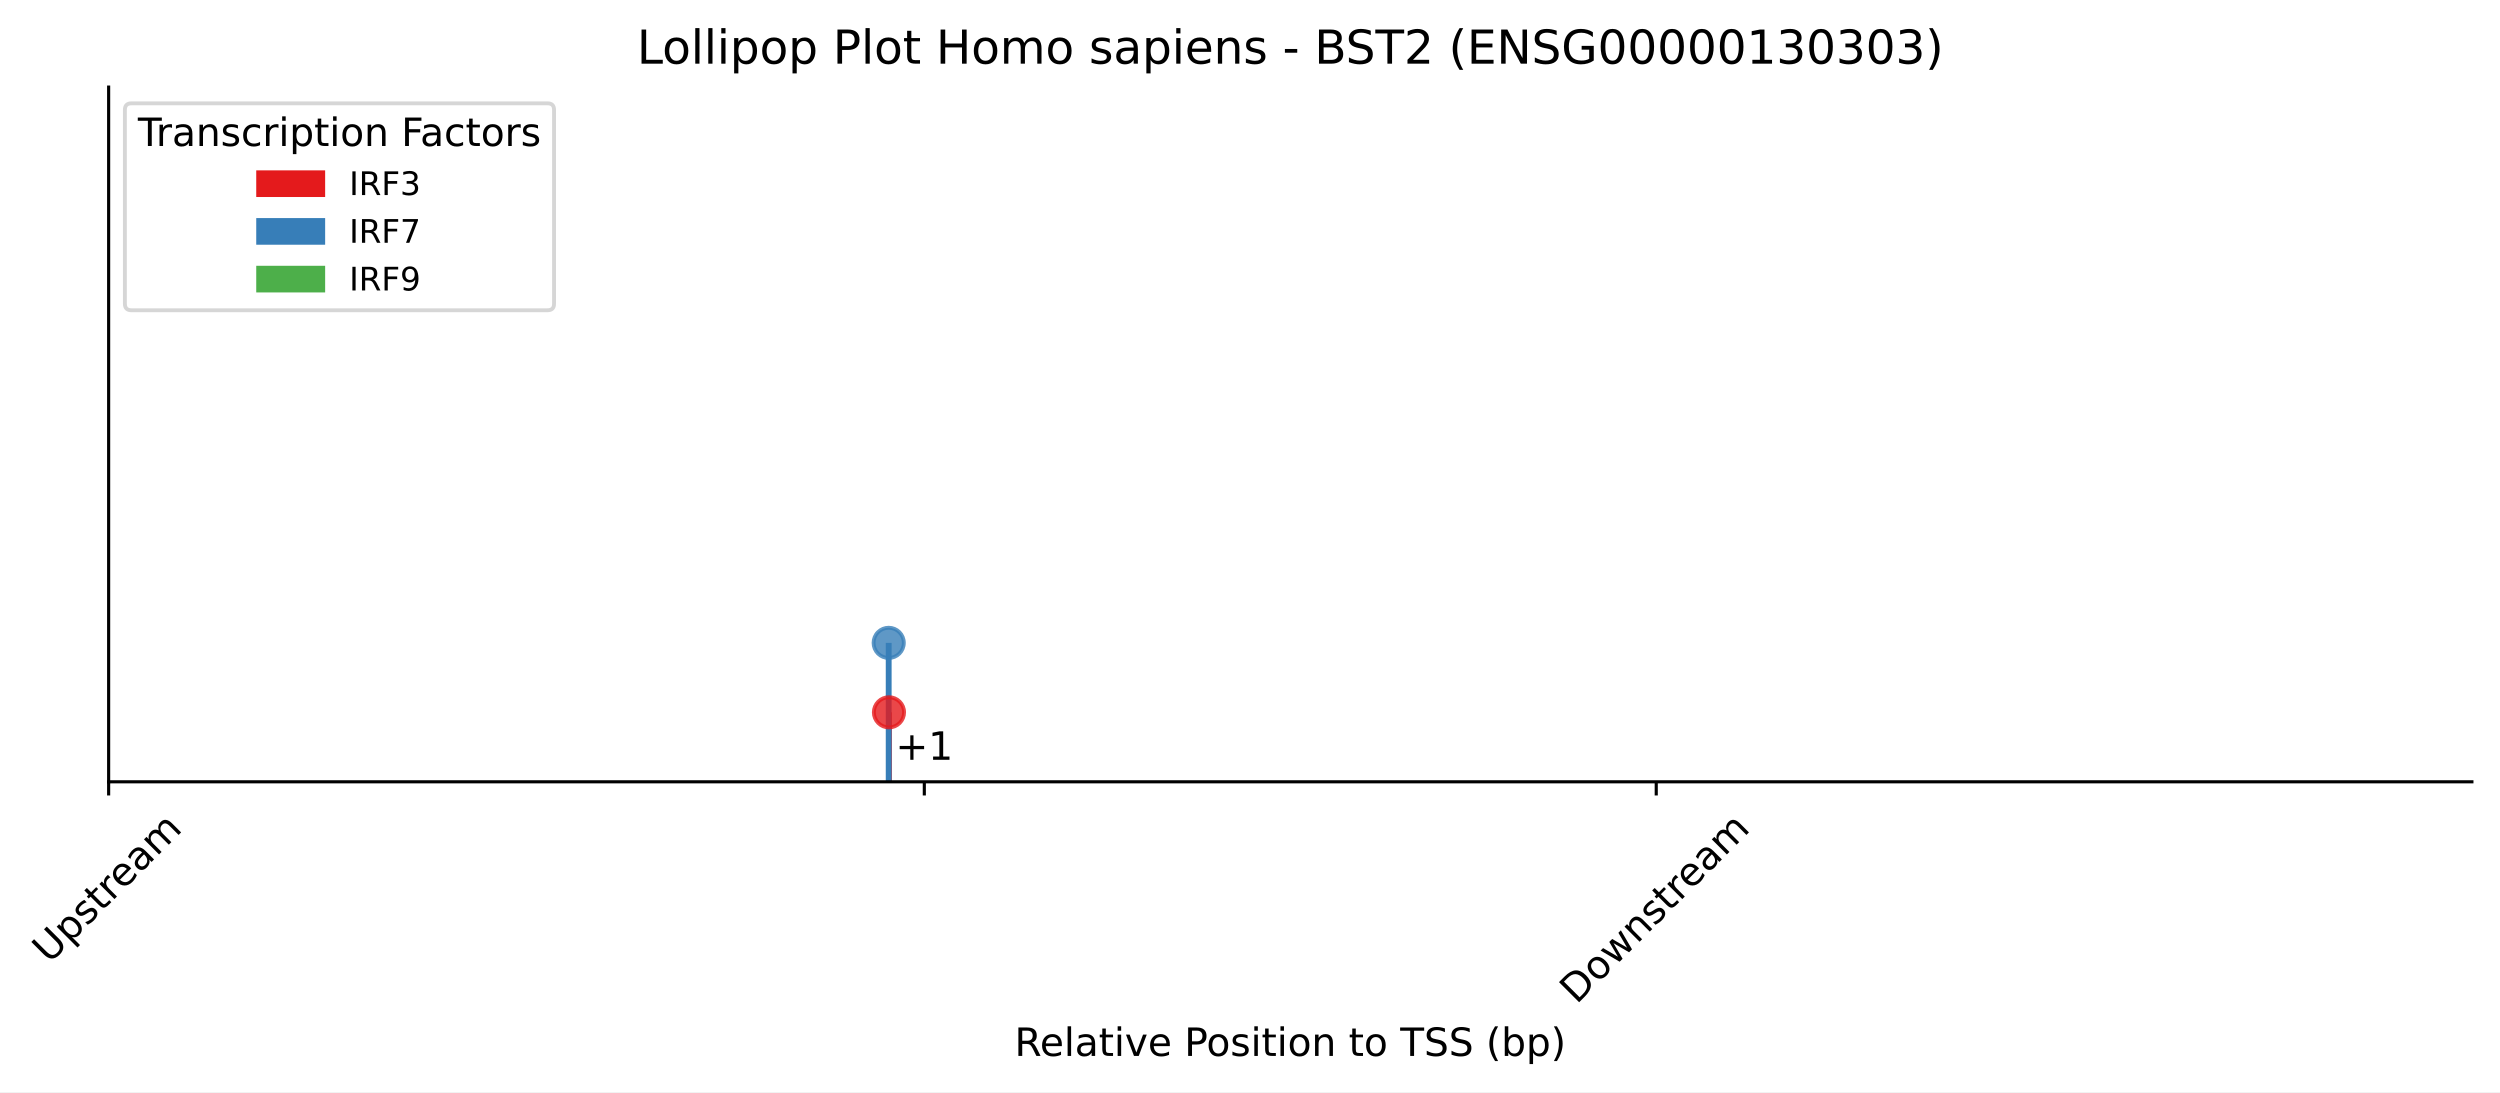
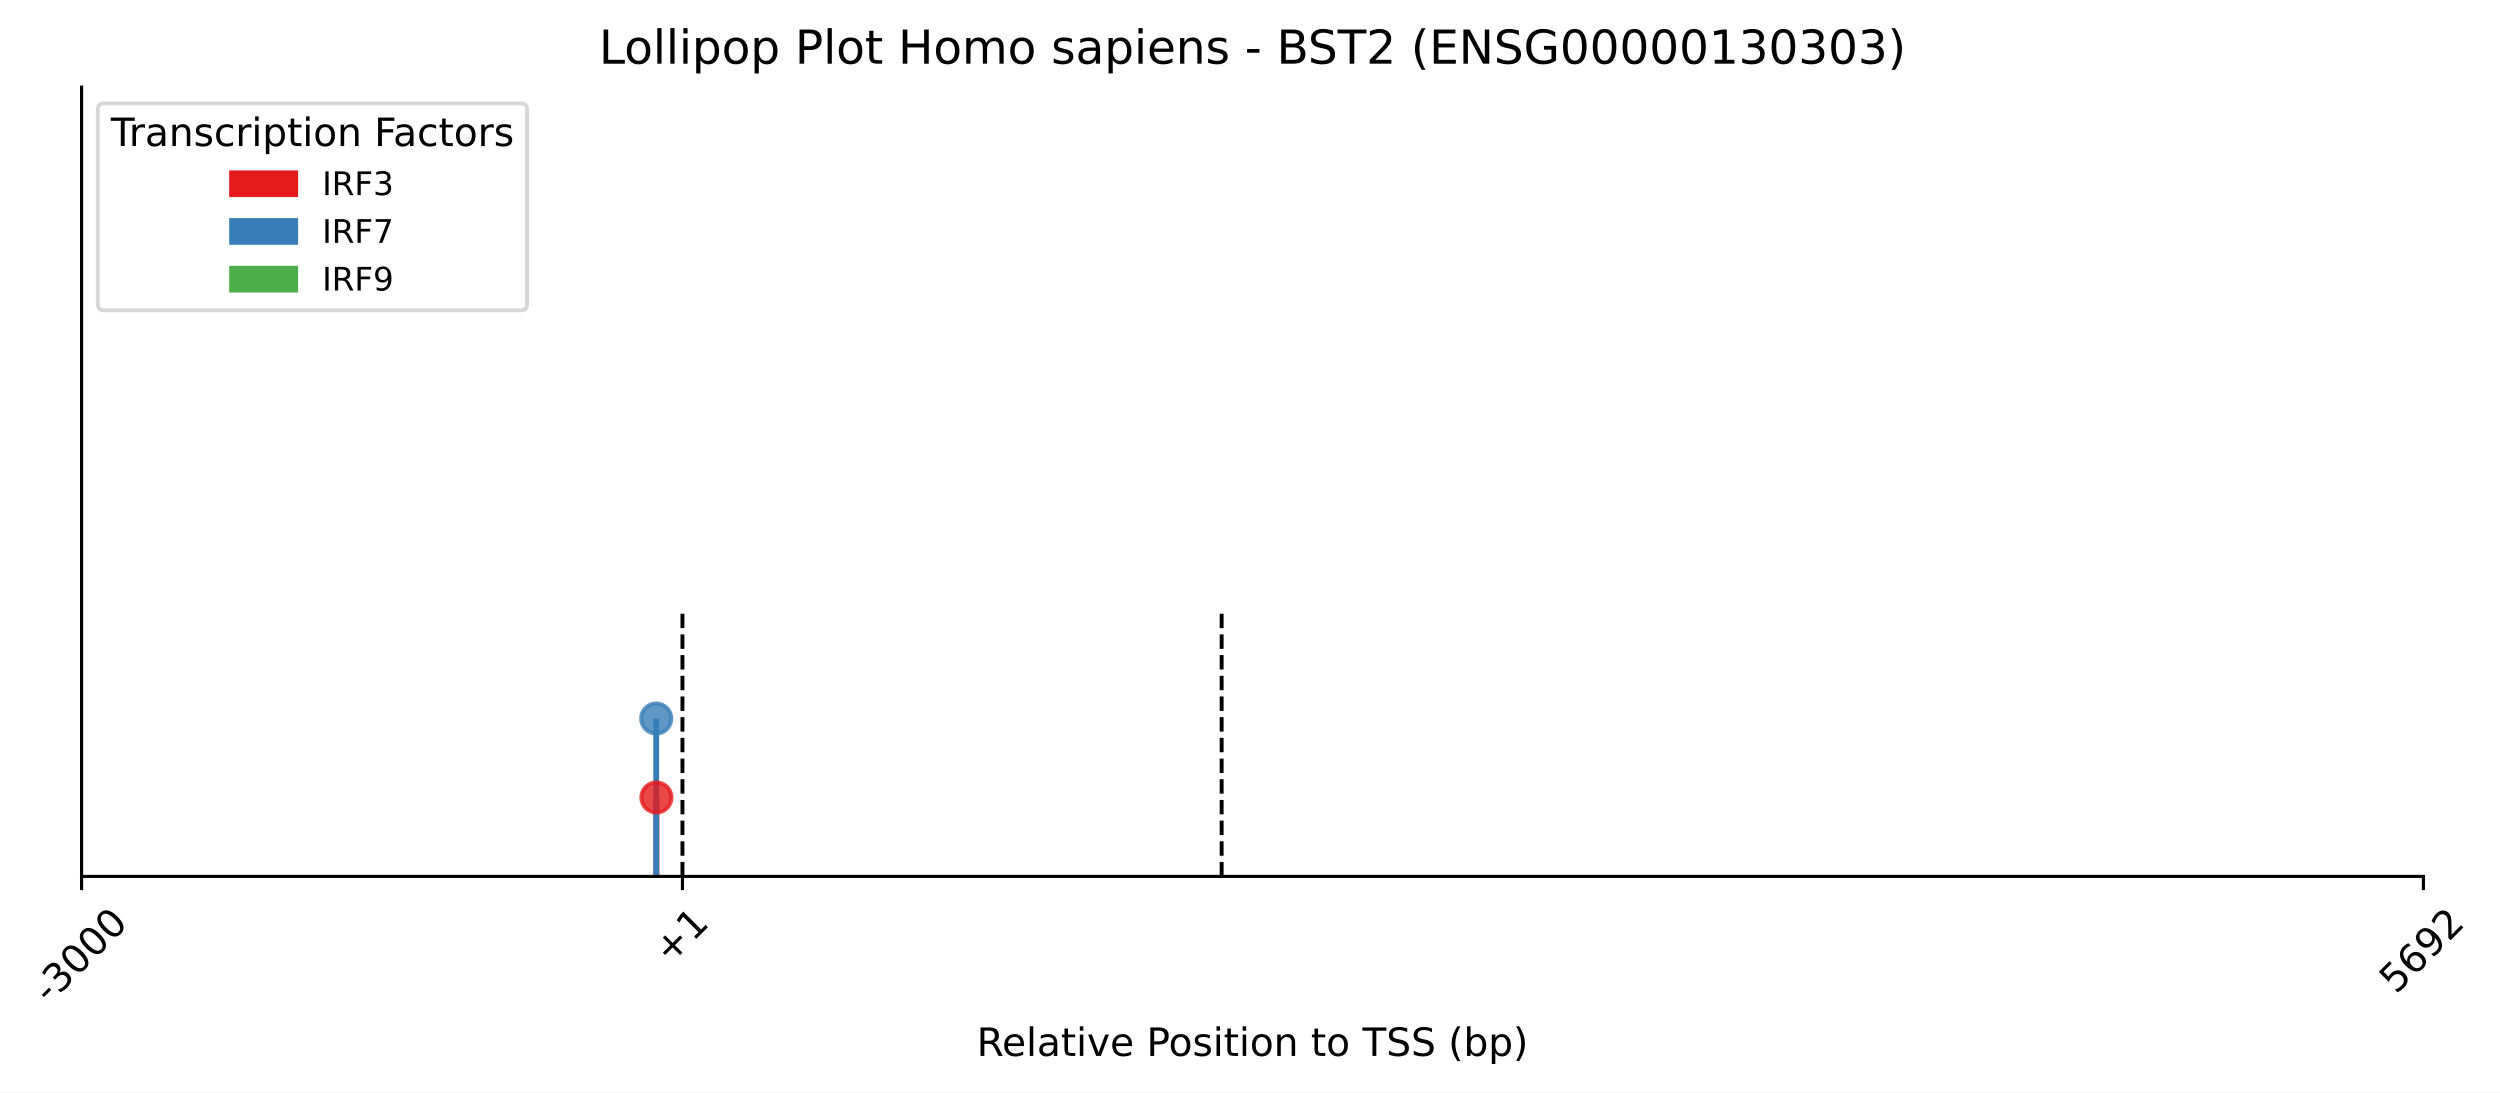
- <svg xmlns="http://www.w3.org/2000/svg" xmlns:xlink="http://www.w3.org/1999/xlink" width="640.663pt" height="279.88pt" viewBox="0 0 640.663 279.88" version="1.1">
+ <svg xmlns="http://www.w3.org/2000/svg" xmlns:xlink="http://www.w3.org/1999/xlink" width="640.489pt" height="279.8pt" viewBox="0 0 640.489 279.8" version="1.1">
  <defs>
    <style type="text/css">*{stroke-linejoin: round; stroke-linecap: butt}</style>
  </defs>
  <g id="figure_1">
    <g id="patch_1">
-       <path d="M 0 279.88  L 640.663 279.88  L 640.663 0  L 0 0  z " style="fill: #ffffff" />
+       <path d="M -0 279.8  L 640.489 279.8  L 640.489 0  L -0 0  z " style="fill: #ffffff" />
    </g>
    <g id="axes_1">
      <g id="patch_2">
-         <path d="M 27.841 200.348  L 633.463 200.348  L 633.463 22.318  L 27.841 22.318  z " style="fill: #ffffff" />
+         <path d="M 20.895 224.531  L 620.869 224.531  L 620.869 22.318  L 20.895 22.318  z " style="fill: #ffffff" />
      </g>
      <g id="matplotlib.axis_1">
        <g id="xtick_1">
          <g id="line2d_1">
            <defs>
-               <path id="m33c5bede7d" d="M 0 0  L 0 3.5  " style="stroke: #000000; stroke-width: 0.8" />
+               <path id="mab6e60cdaa" d="M 0 0  L 0 3.5  " style="stroke: #000000; stroke-width: 0.8" />
            </defs>
            <g>
-               <use xlink:href="#m33c5bede7d" x="27.841" y="200.348" style="stroke: #000000; stroke-width: 0.8" />
+               <use xlink:href="#mab6e60cdaa" x="20.895" y="224.531" style="stroke: #000000; stroke-width: 0.8" />
            </g>
          </g>
          <g id="text_1">
-             <g transform="translate(12.57291 247.1605) rotate(-45) scale(0.1 -0.1)">
+             <g transform="translate(12.57291 257.4511) rotate(-45) scale(0.1 -0.1)">
              <defs>
-                 <path id="DejaVuSans-55" d="M 556 4666  L 1191 4666  L 1191 1831  Q 1191 1081 1462 751  Q 1734 422 2344 422  Q 2950 422 3222 751  Q 3494 1081 3494 1831  L 3494 4666  L 4128 4666  L 4128 1753  Q 4128 841 3676 375  Q 3225 -91 2344 -91  Q 1459 -91 1007 375  Q 556 841 556 1753  L 556 4666  z " transform="scale(0.015625)" />
-                 <path id="DejaVuSans-70" d="M 1159 525  L 1159 -1331  L 581 -1331  L 581 3500  L 1159 3500  L 1159 2969  Q 1341 3281 1617 3432  Q 1894 3584 2278 3584  Q 2916 3584 3314 3078  Q 3713 2572 3713 1747  Q 3713 922 3314 415  Q 2916 -91 2278 -91  Q 1894 -91 1617 61  Q 1341 213 1159 525  z M 3116 1747  Q 3116 2381 2855 2742  Q 2594 3103 2138 3103  Q 1681 3103 1420 2742  Q 1159 2381 1159 1747  Q 1159 1113 1420 752  Q 1681 391 2138 391  Q 2594 391 2855 752  Q 3116 1113 3116 1747  z " transform="scale(0.015625)" />
-                 <path id="DejaVuSans-73" d="M 2834 3397  L 2834 2853  Q 2591 2978 2328 3040  Q 2066 3103 1784 3103  Q 1356 3103 1142 2972  Q 928 2841 928 2578  Q 928 2378 1081 2264  Q 1234 2150 1697 2047  L 1894 2003  Q 2506 1872 2764 1633  Q 3022 1394 3022 966  Q 3022 478 2636 193  Q 2250 -91 1575 -91  Q 1294 -91 989 -36  Q 684 19 347 128  L 347 722  Q 666 556 975 473  Q 1284 391 1588 391  Q 1994 391 2212 530  Q 2431 669 2431 922  Q 2431 1156 2273 1281  Q 2116 1406 1581 1522  L 1381 1569  Q 847 1681 609 1914  Q 372 2147 372 2553  Q 372 3047 722 3315  Q 1072 3584 1716 3584  Q 2034 3584 2315 3537  Q 2597 3491 2834 3397  z " transform="scale(0.015625)" />
-                 <path id="DejaVuSans-74" d="M 1172 4494  L 1172 3500  L 2356 3500  L 2356 3053  L 1172 3053  L 1172 1153  Q 1172 725 1289 603  Q 1406 481 1766 481  L 2356 481  L 2356 0  L 1766 0  Q 1100 0 847 248  Q 594 497 594 1153  L 594 3053  L 172 3053  L 172 3500  L 594 3500  L 594 4494  L 1172 4494  z " transform="scale(0.015625)" />
-                 <path id="DejaVuSans-72" d="M 2631 2963  Q 2534 3019 2420 3045  Q 2306 3072 2169 3072  Q 1681 3072 1420 2755  Q 1159 2438 1159 1844  L 1159 0  L 581 0  L 581 3500  L 1159 3500  L 1159 2956  Q 1341 3275 1631 3429  Q 1922 3584 2338 3584  Q 2397 3584 2469 3576  Q 2541 3569 2628 3553  L 2631 2963  z " transform="scale(0.015625)" />
-                 <path id="DejaVuSans-65" d="M 3597 1894  L 3597 1613  L 953 1613  Q 991 1019 1311 708  Q 1631 397 2203 397  Q 2534 397 2845 478  Q 3156 559 3463 722  L 3463 178  Q 3153 47 2828 -22  Q 2503 -91 2169 -91  Q 1331 -91 842 396  Q 353 884 353 1716  Q 353 2575 817 3079  Q 1281 3584 2069 3584  Q 2775 3584 3186 3129  Q 3597 2675 3597 1894  z M 3022 2063  Q 3016 2534 2758 2815  Q 2500 3097 2075 3097  Q 1594 3097 1305 2825  Q 1016 2553 972 2059  L 3022 2063  z " transform="scale(0.015625)" />
-                 <path id="DejaVuSans-61" d="M 2194 1759  Q 1497 1759 1228 1600  Q 959 1441 959 1056  Q 959 750 1161 570  Q 1363 391 1709 391  Q 2188 391 2477 730  Q 2766 1069 2766 1631  L 2766 1759  L 2194 1759  z M 3341 1997  L 3341 0  L 2766 0  L 2766 531  Q 2569 213 2275 61  Q 1981 -91 1556 -91  Q 1019 -91 701 211  Q 384 513 384 1019  Q 384 1609 779 1909  Q 1175 2209 1959 2209  L 2766 2209  L 2766 2266  Q 2766 2663 2505 2880  Q 2244 3097 1772 3097  Q 1472 3097 1187 3025  Q 903 2953 641 2809  L 641 3341  Q 956 3463 1253 3523  Q 1550 3584 1831 3584  Q 2591 3584 2966 3190  Q 3341 2797 3341 1997  z " transform="scale(0.015625)" />
-                 <path id="DejaVuSans-6d" d="M 3328 2828  Q 3544 3216 3844 3400  Q 4144 3584 4550 3584  Q 5097 3584 5394 3201  Q 5691 2819 5691 2113  L 5691 0  L 5113 0  L 5113 2094  Q 5113 2597 4934 2840  Q 4756 3084 4391 3084  Q 3944 3084 3684 2787  Q 3425 2491 3425 1978  L 3425 0  L 2847 0  L 2847 2094  Q 2847 2600 2669 2842  Q 2491 3084 2119 3084  Q 1678 3084 1418 2786  Q 1159 2488 1159 1978  L 1159 0  L 581 0  L 581 3500  L 1159 3500  L 1159 2956  Q 1356 3278 1631 3431  Q 1906 3584 2284 3584  Q 2666 3584 2933 3390  Q 3200 3197 3328 2828  z " transform="scale(0.015625)" />
+                 <path id="DejaVuSans-2d" d="M 313 2009  L 1997 2009  L 1997 1497  L 313 1497  L 313 2009  z " transform="scale(0.015625)" />
+                 <path id="DejaVuSans-33" d="M 2597 2516  Q 3050 2419 3304 2112  Q 3559 1806 3559 1356  Q 3559 666 3084 287  Q 2609 -91 1734 -91  Q 1441 -91 1130 -33  Q 819 25 488 141  L 488 750  Q 750 597 1062 519  Q 1375 441 1716 441  Q 2309 441 2620 675  Q 2931 909 2931 1356  Q 2931 1769 2642 2001  Q 2353 2234 1838 2234  L 1294 2234  L 1294 2753  L 1863 2753  Q 2328 2753 2575 2939  Q 2822 3125 2822 3475  Q 2822 3834 2567 4026  Q 2313 4219 1838 4219  Q 1578 4219 1281 4162  Q 984 4106 628 3988  L 628 4550  Q 988 4650 1302 4700  Q 1616 4750 1894 4750  Q 2613 4750 3031 4423  Q 3450 4097 3450 3541  Q 3450 3153 3228 2886  Q 3006 2619 2597 2516  z " transform="scale(0.015625)" />
+                 <path id="DejaVuSans-30" d="M 2034 4250  Q 1547 4250 1301 3770  Q 1056 3291 1056 2328  Q 1056 1369 1301 889  Q 1547 409 2034 409  Q 2525 409 2770 889  Q 3016 1369 3016 2328  Q 3016 3291 2770 3770  Q 2525 4250 2034 4250  z M 2034 4750  Q 2819 4750 3233 4129  Q 3647 3509 3647 2328  Q 3647 1150 3233 529  Q 2819 -91 2034 -91  Q 1250 -91 836 529  Q 422 1150 422 2328  Q 422 3509 836 4129  Q 1250 4750 2034 4750  z " transform="scale(0.015625)" />
              </defs>
-               <use xlink:href="#DejaVuSans-55" />
-               <use xlink:href="#DejaVuSans-70" x="73.193" />
-               <use xlink:href="#DejaVuSans-73" x="136.67" />
-               <use xlink:href="#DejaVuSans-74" x="188.77" />
-               <use xlink:href="#DejaVuSans-72" x="227.979" />
-               <use xlink:href="#DejaVuSans-65" x="266.842" />
-               <use xlink:href="#DejaVuSans-61" x="328.365" />
-               <use xlink:href="#DejaVuSans-6d" x="389.645" />
+               <use xlink:href="#DejaVuSans-2d" />
+               <use xlink:href="#DejaVuSans-33" x="36.084" />
+               <use xlink:href="#DejaVuSans-30" x="99.707" />
+               <use xlink:href="#DejaVuSans-30" x="163.33" />
+               <use xlink:href="#DejaVuSans-30" x="226.953" />
            </g>
          </g>
        </g>
        <g id="xtick_2">
          <g id="line2d_2">
            <g>
-               <use xlink:href="#m33c5bede7d" x="236.869" y="200.348" style="stroke: #000000; stroke-width: 0.8" />
+               <use xlink:href="#mab6e60cdaa" x="174.84" y="224.531" style="stroke: #000000; stroke-width: 0.8" />
+             </g>
+           </g>
+           <g id="text_2">
+             <g transform="translate(171.5789 247.3285) rotate(-45) scale(0.1 -0.1)">
+               <defs>
+                 <path id="DejaVuSans-2b" d="M 2944 4013  L 2944 2272  L 4684 2272  L 4684 1741  L 2944 1741  L 2944 0  L 2419 0  L 2419 1741  L 678 1741  L 678 2272  L 2419 2272  L 2419 4013  L 2944 4013  z " transform="scale(0.015625)" />
+                 <path id="DejaVuSans-31" d="M 794 531  L 1825 531  L 1825 4091  L 703 3866  L 703 4441  L 1819 4666  L 2450 4666  L 2450 531  L 3481 531  L 3481 0  L 794 0  L 794 531  z " transform="scale(0.015625)" />
+               </defs>
+               <use xlink:href="#DejaVuSans-2b" />
+               <use xlink:href="#DejaVuSans-31" x="83.789" />
            </g>
          </g>
        </g>
        <g id="xtick_3">
          <g id="line2d_3">
            <g>
-               <use xlink:href="#m33c5bede7d" x="424.436" y="200.348" style="stroke: #000000; stroke-width: 0.8" />
-             </g>
-           </g>
-           <g id="text_2">
-             <g transform="translate(403.9817 257.5318) rotate(-45) scale(0.1 -0.1)">
+               <use xlink:href="#mab6e60cdaa" x="620.869" y="224.531" style="stroke: #000000; stroke-width: 0.8" />
+             </g>
+           </g>
+           <g id="text_3">
+             <g transform="translate(613.8221 254.9) rotate(-45) scale(0.1 -0.1)">
              <defs>
-                 <path id="DejaVuSans-44" d="M 1259 4147  L 1259 519  L 2022 519  Q 2988 519 3436 956  Q 3884 1394 3884 2338  Q 3884 3275 3436 3711  Q 2988 4147 2022 4147  L 1259 4147  z M 628 4666  L 1925 4666  Q 3281 4666 3915 4102  Q 4550 3538 4550 2338  Q 4550 1131 3912 565  Q 3275 0 1925 0  L 628 0  L 628 4666  z " transform="scale(0.015625)" />
-                 <path id="DejaVuSans-6f" d="M 1959 3097  Q 1497 3097 1228 2736  Q 959 2375 959 1747  Q 959 1119 1226 758  Q 1494 397 1959 397  Q 2419 397 2687 759  Q 2956 1122 2956 1747  Q 2956 2369 2687 2733  Q 2419 3097 1959 3097  z M 1959 3584  Q 2709 3584 3137 3096  Q 3566 2609 3566 1747  Q 3566 888 3137 398  Q 2709 -91 1959 -91  Q 1206 -91 779 398  Q 353 888 353 1747  Q 353 2609 779 3096  Q 1206 3584 1959 3584  z " transform="scale(0.015625)" />
-                 <path id="DejaVuSans-77" d="M 269 3500  L 844 3500  L 1563 769  L 2278 3500  L 2956 3500  L 3675 769  L 4391 3500  L 4966 3500  L 4050 0  L 3372 0  L 2619 2869  L 1863 0  L 1184 0  L 269 3500  z " transform="scale(0.015625)" />
-                 <path id="DejaVuSans-6e" d="M 3513 2113  L 3513 0  L 2938 0  L 2938 2094  Q 2938 2591 2744 2837  Q 2550 3084 2163 3084  Q 1697 3084 1428 2787  Q 1159 2491 1159 1978  L 1159 0  L 581 0  L 581 3500  L 1159 3500  L 1159 2956  Q 1366 3272 1645 3428  Q 1925 3584 2291 3584  Q 2894 3584 3203 3211  Q 3513 2838 3513 2113  z " transform="scale(0.015625)" />
+                 <path id="DejaVuSans-35" d="M 691 4666  L 3169 4666  L 3169 4134  L 1269 4134  L 1269 2991  Q 1406 3038 1543 3061  Q 1681 3084 1819 3084  Q 2600 3084 3056 2656  Q 3513 2228 3513 1497  Q 3513 744 3044 326  Q 2575 -91 1722 -91  Q 1428 -91 1123 -41  Q 819 9 494 109  L 494 744  Q 775 591 1075 516  Q 1375 441 1709 441  Q 2250 441 2565 725  Q 2881 1009 2881 1497  Q 2881 1984 2565 2268  Q 2250 2553 1709 2553  Q 1456 2553 1204 2497  Q 953 2441 691 2322  L 691 4666  z " transform="scale(0.015625)" />
+                 <path id="DejaVuSans-36" d="M 2113 2584  Q 1688 2584 1439 2293  Q 1191 2003 1191 1497  Q 1191 994 1439 701  Q 1688 409 2113 409  Q 2538 409 2786 701  Q 3034 994 3034 1497  Q 3034 2003 2786 2293  Q 2538 2584 2113 2584  z M 3366 4563  L 3366 3988  Q 3128 4100 2886 4159  Q 2644 4219 2406 4219  Q 1781 4219 1451 3797  Q 1122 3375 1075 2522  Q 1259 2794 1537 2939  Q 1816 3084 2150 3084  Q 2853 3084 3261 2657  Q 3669 2231 3669 1497  Q 3669 778 3244 343  Q 2819 -91 2113 -91  Q 1303 -91 875 529  Q 447 1150 447 2328  Q 447 3434 972 4092  Q 1497 4750 2381 4750  Q 2619 4750 2861 4703  Q 3103 4656 3366 4563  z " transform="scale(0.015625)" />
+                 <path id="DejaVuSans-39" d="M 703 97  L 703 672  Q 941 559 1184 500  Q 1428 441 1663 441  Q 2288 441 2617 861  Q 2947 1281 2994 2138  Q 2813 1869 2534 1725  Q 2256 1581 1919 1581  Q 1219 1581 811 2004  Q 403 2428 403 3163  Q 403 3881 828 4315  Q 1253 4750 1959 4750  Q 2769 4750 3195 4129  Q 3622 3509 3622 2328  Q 3622 1225 3098 567  Q 2575 -91 1691 -91  Q 1453 -91 1209 -44  Q 966 3 703 97  z M 1959 2075  Q 2384 2075 2632 2365  Q 2881 2656 2881 3163  Q 2881 3666 2632 3958  Q 2384 4250 1959 4250  Q 1534 4250 1286 3958  Q 1038 3666 1038 3163  Q 1038 2656 1286 2365  Q 1534 2075 1959 2075  z " transform="scale(0.015625)" />
+                 <path id="DejaVuSans-32" d="M 1228 531  L 3431 531  L 3431 0  L 469 0  L 469 531  Q 828 903 1448 1529  Q 2069 2156 2228 2338  Q 2531 2678 2651 2914  Q 2772 3150 2772 3378  Q 2772 3750 2511 3984  Q 2250 4219 1831 4219  Q 1534 4219 1204 4116  Q 875 4013 500 3803  L 500 4441  Q 881 4594 1212 4672  Q 1544 4750 1819 4750  Q 2544 4750 2975 4387  Q 3406 4025 3406 3419  Q 3406 3131 3298 2873  Q 3191 2616 2906 2266  Q 2828 2175 2409 1742  Q 1991 1309 1228 531  z " transform="scale(0.015625)" />
              </defs>
-               <use xlink:href="#DejaVuSans-44" />
-               <use xlink:href="#DejaVuSans-6f" x="77.002" />
-               <use xlink:href="#DejaVuSans-77" x="138.184" />
-               <use xlink:href="#DejaVuSans-6e" x="219.971" />
-               <use xlink:href="#DejaVuSans-73" x="283.35" />
-               <use xlink:href="#DejaVuSans-74" x="335.449" />
-               <use xlink:href="#DejaVuSans-72" x="374.658" />
-               <use xlink:href="#DejaVuSans-65" x="413.521" />
-               <use xlink:href="#DejaVuSans-61" x="475.045" />
-               <use xlink:href="#DejaVuSans-6d" x="536.324" />
-             </g>
-           </g>
-         </g>
-         <g id="text_3">
-           <g transform="translate(259.996 270.6008) scale(0.1 -0.1)">
+               <use xlink:href="#DejaVuSans-35" />
+               <use xlink:href="#DejaVuSans-36" x="63.623" />
+               <use xlink:href="#DejaVuSans-39" x="127.246" />
+               <use xlink:href="#DejaVuSans-32" x="190.869" />
+             </g>
+           </g>
+         </g>
+         <g id="text_4">
+           <g transform="translate(250.2258 270.5201) scale(0.1 -0.1)">
            <defs>
              <path id="DejaVuSans-52" d="M 2841 2188  Q 3044 2119 3236 1894  Q 3428 1669 3622 1275  L 4263 0  L 3584 0  L 2988 1197  Q 2756 1666 2539 1819  Q 2322 1972 1947 1972  L 1259 1972  L 1259 0  L 628 0  L 628 4666  L 2053 4666  Q 2853 4666 3247 4331  Q 3641 3997 3641 3322  Q 3641 2881 3436 2590  Q 3231 2300 2841 2188  z M 1259 4147  L 1259 2491  L 2053 2491  Q 2509 2491 2742 2702  Q 2975 2913 2975 3322  Q 2975 3731 2742 3939  Q 2509 4147 2053 4147  L 1259 4147  z " transform="scale(0.015625)" />
+               <path id="DejaVuSans-65" d="M 3597 1894  L 3597 1613  L 953 1613  Q 991 1019 1311 708  Q 1631 397 2203 397  Q 2534 397 2845 478  Q 3156 559 3463 722  L 3463 178  Q 3153 47 2828 -22  Q 2503 -91 2169 -91  Q 1331 -91 842 396  Q 353 884 353 1716  Q 353 2575 817 3079  Q 1281 3584 2069 3584  Q 2775 3584 3186 3129  Q 3597 2675 3597 1894  z M 3022 2063  Q 3016 2534 2758 2815  Q 2500 3097 2075 3097  Q 1594 3097 1305 2825  Q 1016 2553 972 2059  L 3022 2063  z " transform="scale(0.015625)" />
              <path id="DejaVuSans-6c" d="M 603 4863  L 1178 4863  L 1178 0  L 603 0  L 603 4863  z " transform="scale(0.015625)" />
+               <path id="DejaVuSans-61" d="M 2194 1759  Q 1497 1759 1228 1600  Q 959 1441 959 1056  Q 959 750 1161 570  Q 1363 391 1709 391  Q 2188 391 2477 730  Q 2766 1069 2766 1631  L 2766 1759  L 2194 1759  z M 3341 1997  L 3341 0  L 2766 0  L 2766 531  Q 2569 213 2275 61  Q 1981 -91 1556 -91  Q 1019 -91 701 211  Q 384 513 384 1019  Q 384 1609 779 1909  Q 1175 2209 1959 2209  L 2766 2209  L 2766 2266  Q 2766 2663 2505 2880  Q 2244 3097 1772 3097  Q 1472 3097 1187 3025  Q 903 2953 641 2809  L 641 3341  Q 956 3463 1253 3523  Q 1550 3584 1831 3584  Q 2591 3584 2966 3190  Q 3341 2797 3341 1997  z " transform="scale(0.015625)" />
+               <path id="DejaVuSans-74" d="M 1172 4494  L 1172 3500  L 2356 3500  L 2356 3053  L 1172 3053  L 1172 1153  Q 1172 725 1289 603  Q 1406 481 1766 481  L 2356 481  L 2356 0  L 1766 0  Q 1100 0 847 248  Q 594 497 594 1153  L 594 3053  L 172 3053  L 172 3500  L 594 3500  L 594 4494  L 1172 4494  z " transform="scale(0.015625)" />
              <path id="DejaVuSans-69" d="M 603 3500  L 1178 3500  L 1178 0  L 603 0  L 603 3500  z M 603 4863  L 1178 4863  L 1178 4134  L 603 4134  L 603 4863  z " transform="scale(0.015625)" />
              <path id="DejaVuSans-76" d="M 191 3500  L 800 3500  L 1894 563  L 2988 3500  L 3597 3500  L 2284 0  L 1503 0  L 191 3500  z " transform="scale(0.015625)" />
              <path id="DejaVuSans-20" transform="scale(0.015625)" />
              <path id="DejaVuSans-50" d="M 1259 4147  L 1259 2394  L 2053 2394  Q 2494 2394 2734 2622  Q 2975 2850 2975 3272  Q 2975 3691 2734 3919  Q 2494 4147 2053 4147  L 1259 4147  z M 628 4666  L 2053 4666  Q 2838 4666 3239 4311  Q 3641 3956 3641 3272  Q 3641 2581 3239 2228  Q 2838 1875 2053 1875  L 1259 1875  L 1259 0  L 628 0  L 628 4666  z " transform="scale(0.015625)" />
+               <path id="DejaVuSans-6f" d="M 1959 3097  Q 1497 3097 1228 2736  Q 959 2375 959 1747  Q 959 1119 1226 758  Q 1494 397 1959 397  Q 2419 397 2687 759  Q 2956 1122 2956 1747  Q 2956 2369 2687 2733  Q 2419 3097 1959 3097  z M 1959 3584  Q 2709 3584 3137 3096  Q 3566 2609 3566 1747  Q 3566 888 3137 398  Q 2709 -91 1959 -91  Q 1206 -91 779 398  Q 353 888 353 1747  Q 353 2609 779 3096  Q 1206 3584 1959 3584  z " transform="scale(0.015625)" />
+               <path id="DejaVuSans-73" d="M 2834 3397  L 2834 2853  Q 2591 2978 2328 3040  Q 2066 3103 1784 3103  Q 1356 3103 1142 2972  Q 928 2841 928 2578  Q 928 2378 1081 2264  Q 1234 2150 1697 2047  L 1894 2003  Q 2506 1872 2764 1633  Q 3022 1394 3022 966  Q 3022 478 2636 193  Q 2250 -91 1575 -91  Q 1294 -91 989 -36  Q 684 19 347 128  L 347 722  Q 666 556 975 473  Q 1284 391 1588 391  Q 1994 391 2212 530  Q 2431 669 2431 922  Q 2431 1156 2273 1281  Q 2116 1406 1581 1522  L 1381 1569  Q 847 1681 609 1914  Q 372 2147 372 2553  Q 372 3047 722 3315  Q 1072 3584 1716 3584  Q 2034 3584 2315 3537  Q 2597 3491 2834 3397  z " transform="scale(0.015625)" />
+               <path id="DejaVuSans-6e" d="M 3513 2113  L 3513 0  L 2938 0  L 2938 2094  Q 2938 2591 2744 2837  Q 2550 3084 2163 3084  Q 1697 3084 1428 2787  Q 1159 2491 1159 1978  L 1159 0  L 581 0  L 581 3500  L 1159 3500  L 1159 2956  Q 1366 3272 1645 3428  Q 1925 3584 2291 3584  Q 2894 3584 3203 3211  Q 3513 2838 3513 2113  z " transform="scale(0.015625)" />
              <path id="DejaVuSans-54" d="M -19 4666  L 3928 4666  L 3928 4134  L 2272 4134  L 2272 0  L 1638 0  L 1638 4134  L -19 4134  L -19 4666  z " transform="scale(0.015625)" />
              <path id="DejaVuSans-53" d="M 3425 4513  L 3425 3897  Q 3066 4069 2747 4153  Q 2428 4238 2131 4238  Q 1616 4238 1336 4038  Q 1056 3838 1056 3469  Q 1056 3159 1242 3001  Q 1428 2844 1947 2747  L 2328 2669  Q 3034 2534 3370 2195  Q 3706 1856 3706 1288  Q 3706 609 3251 259  Q 2797 -91 1919 -91  Q 1588 -91 1214 -16  Q 841 59 441 206  L 441 856  Q 825 641 1194 531  Q 1563 422 1919 422  Q 2459 422 2753 634  Q 3047 847 3047 1241  Q 3047 1584 2836 1778  Q 2625 1972 2144 2069  L 1759 2144  Q 1053 2284 737 2584  Q 422 2884 422 3419  Q 422 4038 858 4394  Q 1294 4750 2059 4750  Q 2388 4750 2728 4690  Q 3069 4631 3425 4513  z " transform="scale(0.015625)" />
              <path id="DejaVuSans-28" d="M 1984 4856  Q 1566 4138 1362 3434  Q 1159 2731 1159 2009  Q 1159 1288 1364 580  Q 1569 -128 1984 -844  L 1484 -844  Q 1016 -109 783 600  Q 550 1309 550 2009  Q 550 2706 781 3412  Q 1013 4119 1484 4856  L 1984 4856  z " transform="scale(0.015625)" />
              <path id="DejaVuSans-62" d="M 3116 1747  Q 3116 2381 2855 2742  Q 2594 3103 2138 3103  Q 1681 3103 1420 2742  Q 1159 2381 1159 1747  Q 1159 1113 1420 752  Q 1681 391 2138 391  Q 2594 391 2855 752  Q 3116 1113 3116 1747  z M 1159 2969  Q 1341 3281 1617 3432  Q 1894 3584 2278 3584  Q 2916 3584 3314 3078  Q 3713 2572 3713 1747  Q 3713 922 3314 415  Q 2916 -91 2278 -91  Q 1894 -91 1617 61  Q 1341 213 1159 525  L 1159 0  L 581 0  L 581 4863  L 1159 4863  L 1159 2969  z " transform="scale(0.015625)" />
+               <path id="DejaVuSans-70" d="M 1159 525  L 1159 -1331  L 581 -1331  L 581 3500  L 1159 3500  L 1159 2969  Q 1341 3281 1617 3432  Q 1894 3584 2278 3584  Q 2916 3584 3314 3078  Q 3713 2572 3713 1747  Q 3713 922 3314 415  Q 2916 -91 2278 -91  Q 1894 -91 1617 61  Q 1341 213 1159 525  z M 3116 1747  Q 3116 2381 2855 2742  Q 2594 3103 2138 3103  Q 1681 3103 1420 2742  Q 1159 2381 1159 1747  Q 1159 1113 1420 752  Q 1681 391 2138 391  Q 2594 391 2855 752  Q 3116 1113 3116 1747  z " transform="scale(0.015625)" />
              <path id="DejaVuSans-29" d="M 513 4856  L 1013 4856  Q 1481 4119 1714 3412  Q 1947 2706 1947 2009  Q 1947 1309 1714 600  Q 1481 -109 1013 -844  L 513 -844  Q 928 -128 1133 580  Q 1338 1288 1338 2009  Q 1338 2731 1133 3434  Q 928 4138 513 4856  z " transform="scale(0.015625)" />
            </defs>
            <use xlink:href="#DejaVuSans-52" />
            <use xlink:href="#DejaVuSans-65" x="64.982" />
            <use xlink:href="#DejaVuSans-6c" x="126.506" />
            <use xlink:href="#DejaVuSans-61" x="154.289" />
            <use xlink:href="#DejaVuSans-74" x="215.568" />
            <use xlink:href="#DejaVuSans-69" x="254.777" />
            <use xlink:href="#DejaVuSans-76" x="282.561" />
            <use xlink:href="#DejaVuSans-65" x="341.74" />
            <use xlink:href="#DejaVuSans-20" x="403.264" />
            <use xlink:href="#DejaVuSans-50" x="435.051" />
            <use xlink:href="#DejaVuSans-6f" x="491.729" />
            <use xlink:href="#DejaVuSans-73" x="552.91" />
            <use xlink:href="#DejaVuSans-69" x="605.01" />
            <use xlink:href="#DejaVuSans-74" x="632.793" />
            <use xlink:href="#DejaVuSans-69" x="672.002" />
            <use xlink:href="#DejaVuSans-6f" x="699.785" />
            <use xlink:href="#DejaVuSans-6e" x="760.967" />
            <use xlink:href="#DejaVuSans-20" x="824.346" />
            <use xlink:href="#DejaVuSans-74" x="856.133" />
            <use xlink:href="#DejaVuSans-6f" x="895.342" />
            <use xlink:href="#DejaVuSans-20" x="956.523" />
            <use xlink:href="#DejaVuSans-54" x="988.311" />
            <use xlink:href="#DejaVuSans-53" x="1049.395" />
            <use xlink:href="#DejaVuSans-53" x="1112.871" />
            <use xlink:href="#DejaVuSans-20" x="1176.348" />
            <use xlink:href="#DejaVuSans-28" x="1208.135" />
            <use xlink:href="#DejaVuSans-62" x="1247.148" />
            <use xlink:href="#DejaVuSans-70" x="1310.625" />
            <use xlink:href="#DejaVuSans-29" x="1374.102" />
          </g>
        </g>
      </g>
      <g id="matplotlib.axis_2" />
      <g id="LineCollection_1">
-         <path d="M 227.811 200.348  L 227.811 182.545  " clip-path="url(#p03afad7751)" style="fill: none; stroke: #e41a1c; stroke-width: 1.5" />
+         <path d="M 168.169 224.531  L 168.169 204.31  " clip-path="url(#p5b6924e454)" style="fill: none; stroke: #e41a1c; stroke-width: 1.5" />
      </g>
      <g id="LineCollection_2">
-         <path d="M 227.741 200.348  L 227.741 164.742  " clip-path="url(#p03afad7751)" style="fill: none; stroke: #377eb8; stroke-width: 1.5" />
+         <path d="M 168.118 224.531  L 168.118 184.089  " clip-path="url(#p5b6924e454)" style="fill: none; stroke: #377eb8; stroke-width: 1.5" />
+       </g>
+       <g id="line2d_4">
+         <path d="M 174.84 224.531  L 174.84 157.127  " clip-path="url(#p5b6924e454)" style="fill: none; stroke-dasharray: 3.7,1.6; stroke-dashoffset: 0; stroke: #000000" />
+       </g>
+       <g id="line2d_5">
+         <path d="M 312.98 224.531  L 312.98 157.127  " clip-path="url(#p5b6924e454)" style="fill: none; stroke-dasharray: 3.7,1.6; stroke-dashoffset: 0; stroke: #000000" />
      </g>
      <g id="patch_3">
-         <path d="M 27.841 200.348  L 27.841 22.318  " style="fill: none; stroke: #000000; stroke-width: 0.8; stroke-linejoin: miter; stroke-linecap: square" />
+         <path d="M 20.895 224.531  L 20.895 22.318  " style="fill: none; stroke: #000000; stroke-width: 0.8; stroke-linejoin: miter; stroke-linecap: square" />
      </g>
      <g id="patch_4">
-         <path d="M 27.841 200.348  L 633.463 200.348  " style="fill: none; stroke: #000000; stroke-width: 0.8; stroke-linejoin: miter; stroke-linecap: square" />
+         <path d="M 20.895 224.531  L 620.869 224.531  " style="fill: none; stroke: #000000; stroke-width: 0.8; stroke-linejoin: miter; stroke-linecap: square" />
      </g>
      <g id="PathCollection_1">
        <defs>
-           <path id="C0_0_ec19de3ac8" d="M 0 3.873  C 1.027 3.873 2.012 3.465 2.739 2.739  C 3.465 2.012 3.873 1.027 3.873 -0  C 3.873 -1.027 3.465 -2.012 2.739 -2.739  C 2.012 -3.465 1.027 -3.873 0 -3.873  C -1.027 -3.873 -2.012 -3.465 -2.739 -2.739  C -3.465 -2.012 -3.873 -1.027 -3.873 0  C -3.873 1.027 -3.465 2.012 -2.739 2.739  C -2.012 3.465 -1.027 3.873 0 3.873  z " />
+           <path id="C0_0_2841dbceac" d="M 0 3.873  C 1.027 3.873 2.012 3.465 2.739 2.739  C 3.465 2.012 3.873 1.027 3.873 -0  C 3.873 -1.027 3.465 -2.012 2.739 -2.739  C 2.012 -3.465 1.027 -3.873 0 -3.873  C -1.027 -3.873 -2.012 -3.465 -2.739 -2.739  C -3.465 -2.012 -3.873 -1.027 -3.873 0  C -3.873 1.027 -3.465 2.012 -2.739 2.739  C -2.012 3.465 -1.027 3.873 0 3.873  z " />
        </defs>
-         <g clip-path="url(#p03afad7751)">
-           <use xlink:href="#C0_0_ec19de3ac8" x="227.811" y="182.545" style="fill: #e41a1c; fill-opacity: 0.8; stroke: #e41a1c; stroke-opacity: 0.8" />
-         </g>
-         <g clip-path="url(#p03afad7751)">
-           <use xlink:href="#C0_0_ec19de3ac8" x="227.741" y="164.742" style="fill: #377eb8; fill-opacity: 0.8; stroke: #377eb8; stroke-opacity: 0.8" />
-         </g>
-       </g>
-       <g id="text_4">
-         <g transform="translate(229.4976 194.7079) scale(0.1 -0.1)">
-           <defs>
-             <path id="DejaVuSans-2b" d="M 2944 4013  L 2944 2272  L 4684 2272  L 4684 1741  L 2944 1741  L 2944 0  L 2419 0  L 2419 1741  L 678 1741  L 678 2272  L 2419 2272  L 2419 4013  L 2944 4013  z " transform="scale(0.015625)" />
-             <path id="DejaVuSans-31" d="M 794 531  L 1825 531  L 1825 4091  L 703 3866  L 703 4441  L 1819 4666  L 2450 4666  L 2450 531  L 3481 531  L 3481 0  L 794 0  L 794 531  z " transform="scale(0.015625)" />
-           </defs>
-           <use xlink:href="#DejaVuSans-2b" />
-           <use xlink:href="#DejaVuSans-31" x="83.789" />
+         <g clip-path="url(#p5b6924e454)">
+           <use xlink:href="#C0_0_2841dbceac" x="168.169" y="204.31" style="fill: #e41a1c; fill-opacity: 0.8; stroke: #e41a1c; stroke-opacity: 0.8" />
+         </g>
+         <g clip-path="url(#p5b6924e454)">
+           <use xlink:href="#C0_0_2841dbceac" x="168.118" y="184.089" style="fill: #377eb8; fill-opacity: 0.8; stroke: #377eb8; stroke-opacity: 0.8" />
        </g>
      </g>
      <g id="text_5">
-         <g transform="translate(163.226 16.31812) scale(0.12 -0.12)">
+         <g transform="translate(153.4558 16.31812) scale(0.12 -0.12)">
          <defs>
            <path id="DejaVuSans-4c" d="M 628 4666  L 1259 4666  L 1259 531  L 3531 531  L 3531 0  L 628 0  L 628 4666  z " transform="scale(0.015625)" />
            <path id="DejaVuSans-48" d="M 628 4666  L 1259 4666  L 1259 2753  L 3553 2753  L 3553 4666  L 4184 4666  L 4184 0  L 3553 0  L 3553 2222  L 1259 2222  L 1259 0  L 628 0  L 628 4666  z " transform="scale(0.015625)" />
-             <path id="DejaVuSans-2d" d="M 313 2009  L 1997 2009  L 1997 1497  L 313 1497  L 313 2009  z " transform="scale(0.015625)" />
+             <path id="DejaVuSans-6d" d="M 3328 2828  Q 3544 3216 3844 3400  Q 4144 3584 4550 3584  Q 5097 3584 5394 3201  Q 5691 2819 5691 2113  L 5691 0  L 5113 0  L 5113 2094  Q 5113 2597 4934 2840  Q 4756 3084 4391 3084  Q 3944 3084 3684 2787  Q 3425 2491 3425 1978  L 3425 0  L 2847 0  L 2847 2094  Q 2847 2600 2669 2842  Q 2491 3084 2119 3084  Q 1678 3084 1418 2786  Q 1159 2488 1159 1978  L 1159 0  L 581 0  L 581 3500  L 1159 3500  L 1159 2956  Q 1356 3278 1631 3431  Q 1906 3584 2284 3584  Q 2666 3584 2933 3390  Q 3200 3197 3328 2828  z " transform="scale(0.015625)" />
            <path id="DejaVuSans-42" d="M 1259 2228  L 1259 519  L 2272 519  Q 2781 519 3026 730  Q 3272 941 3272 1375  Q 3272 1813 3026 2020  Q 2781 2228 2272 2228  L 1259 2228  z M 1259 4147  L 1259 2741  L 2194 2741  Q 2656 2741 2882 2914  Q 3109 3088 3109 3444  Q 3109 3797 2882 3972  Q 2656 4147 2194 4147  L 1259 4147  z M 628 4666  L 2241 4666  Q 2963 4666 3353 4366  Q 3744 4066 3744 3513  Q 3744 3084 3544 2831  Q 3344 2578 2956 2516  Q 3422 2416 3680 2098  Q 3938 1781 3938 1306  Q 3938 681 3513 340  Q 3088 0 2303 0  L 628 0  L 628 4666  z " transform="scale(0.015625)" />
-             <path id="DejaVuSans-32" d="M 1228 531  L 3431 531  L 3431 0  L 469 0  L 469 531  Q 828 903 1448 1529  Q 2069 2156 2228 2338  Q 2531 2678 2651 2914  Q 2772 3150 2772 3378  Q 2772 3750 2511 3984  Q 2250 4219 1831 4219  Q 1534 4219 1204 4116  Q 875 4013 500 3803  L 500 4441  Q 881 4594 1212 4672  Q 1544 4750 1819 4750  Q 2544 4750 2975 4387  Q 3406 4025 3406 3419  Q 3406 3131 3298 2873  Q 3191 2616 2906 2266  Q 2828 2175 2409 1742  Q 1991 1309 1228 531  z " transform="scale(0.015625)" />
            <path id="DejaVuSans-45" d="M 628 4666  L 3578 4666  L 3578 4134  L 1259 4134  L 1259 2753  L 3481 2753  L 3481 2222  L 1259 2222  L 1259 531  L 3634 531  L 3634 0  L 628 0  L 628 4666  z " transform="scale(0.015625)" />
            <path id="DejaVuSans-4e" d="M 628 4666  L 1478 4666  L 3547 763  L 3547 4666  L 4159 4666  L 4159 0  L 3309 0  L 1241 3903  L 1241 0  L 628 0  L 628 4666  z " transform="scale(0.015625)" />
            <path id="DejaVuSans-47" d="M 3809 666  L 3809 1919  L 2778 1919  L 2778 2438  L 4434 2438  L 4434 434  Q 4069 175 3628 42  Q 3188 -91 2688 -91  Q 1594 -91 976 548  Q 359 1188 359 2328  Q 359 3472 976 4111  Q 1594 4750 2688 4750  Q 3144 4750 3555 4637  Q 3966 4525 4313 4306  L 4313 3634  Q 3963 3931 3569 4081  Q 3175 4231 2741 4231  Q 1884 4231 1454 3753  Q 1025 3275 1025 2328  Q 1025 1384 1454 906  Q 1884 428 2741 428  Q 3075 428 3337 486  Q 3600 544 3809 666  z " transform="scale(0.015625)" />
-             <path id="DejaVuSans-30" d="M 2034 4250  Q 1547 4250 1301 3770  Q 1056 3291 1056 2328  Q 1056 1369 1301 889  Q 1547 409 2034 409  Q 2525 409 2770 889  Q 3016 1369 3016 2328  Q 3016 3291 2770 3770  Q 2525 4250 2034 4250  z M 2034 4750  Q 2819 4750 3233 4129  Q 3647 3509 3647 2328  Q 3647 1150 3233 529  Q 2819 -91 2034 -91  Q 1250 -91 836 529  Q 422 1150 422 2328  Q 422 3509 836 4129  Q 1250 4750 2034 4750  z " transform="scale(0.015625)" />
-             <path id="DejaVuSans-33" d="M 2597 2516  Q 3050 2419 3304 2112  Q 3559 1806 3559 1356  Q 3559 666 3084 287  Q 2609 -91 1734 -91  Q 1441 -91 1130 -33  Q 819 25 488 141  L 488 750  Q 750 597 1062 519  Q 1375 441 1716 441  Q 2309 441 2620 675  Q 2931 909 2931 1356  Q 2931 1769 2642 2001  Q 2353 2234 1838 2234  L 1294 2234  L 1294 2753  L 1863 2753  Q 2328 2753 2575 2939  Q 2822 3125 2822 3475  Q 2822 3834 2567 4026  Q 2313 4219 1838 4219  Q 1578 4219 1281 4162  Q 984 4106 628 3988  L 628 4550  Q 988 4650 1302 4700  Q 1616 4750 1894 4750  Q 2613 4750 3031 4423  Q 3450 4097 3450 3541  Q 3450 3153 3228 2886  Q 3006 2619 2597 2516  z " transform="scale(0.015625)" />
          </defs>
          <use xlink:href="#DejaVuSans-4c" />
          <use xlink:href="#DejaVuSans-6f" x="53.963" />
          <use xlink:href="#DejaVuSans-6c" x="115.145" />
          <use xlink:href="#DejaVuSans-6c" x="142.928" />
          <use xlink:href="#DejaVuSans-69" x="170.711" />
          <use xlink:href="#DejaVuSans-70" x="198.494" />
          <use xlink:href="#DejaVuSans-6f" x="261.971" />
          <use xlink:href="#DejaVuSans-70" x="323.152" />
          <use xlink:href="#DejaVuSans-20" x="386.629" />
          <use xlink:href="#DejaVuSans-50" x="418.416" />
          <use xlink:href="#DejaVuSans-6c" x="478.719" />
          <use xlink:href="#DejaVuSans-6f" x="506.502" />
          <use xlink:href="#DejaVuSans-74" x="567.684" />
          <use xlink:href="#DejaVuSans-20" x="606.893" />
          <use xlink:href="#DejaVuSans-48" x="638.68" />
          <use xlink:href="#DejaVuSans-6f" x="713.875" />
          <use xlink:href="#DejaVuSans-6d" x="775.057" />
          <use xlink:href="#DejaVuSans-6f" x="872.469" />
          <use xlink:href="#DejaVuSans-20" x="933.65" />
          <use xlink:href="#DejaVuSans-73" x="965.438" />
          <use xlink:href="#DejaVuSans-61" x="1017.537" />
          <use xlink:href="#DejaVuSans-70" x="1078.816" />
          <use xlink:href="#DejaVuSans-69" x="1142.293" />
          <use xlink:href="#DejaVuSans-65" x="1170.076" />
          <use xlink:href="#DejaVuSans-6e" x="1231.6" />
          <use xlink:href="#DejaVuSans-73" x="1294.979" />
          <use xlink:href="#DejaVuSans-20" x="1347.078" />
          <use xlink:href="#DejaVuSans-2d" x="1378.865" />
          <use xlink:href="#DejaVuSans-20" x="1414.949" />
          <use xlink:href="#DejaVuSans-42" x="1446.736" />
          <use xlink:href="#DejaVuSans-53" x="1513.59" />
          <use xlink:href="#DejaVuSans-54" x="1577.066" />
          <use xlink:href="#DejaVuSans-32" x="1638.15" />
          <use xlink:href="#DejaVuSans-20" x="1701.773" />
          <use xlink:href="#DejaVuSans-28" x="1733.561" />
          <use xlink:href="#DejaVuSans-45" x="1772.574" />
          <use xlink:href="#DejaVuSans-4e" x="1835.758" />
          <use xlink:href="#DejaVuSans-53" x="1910.562" />
          <use xlink:href="#DejaVuSans-47" x="1974.039" />
          <use xlink:href="#DejaVuSans-30" x="2051.529" />
          <use xlink:href="#DejaVuSans-30" x="2115.152" />
          <use xlink:href="#DejaVuSans-30" x="2178.775" />
          <use xlink:href="#DejaVuSans-30" x="2242.398" />
          <use xlink:href="#DejaVuSans-30" x="2306.021" />
          <use xlink:href="#DejaVuSans-31" x="2369.645" />
          <use xlink:href="#DejaVuSans-33" x="2433.268" />
          <use xlink:href="#DejaVuSans-30" x="2496.891" />
          <use xlink:href="#DejaVuSans-33" x="2560.514" />
          <use xlink:href="#DejaVuSans-30" x="2624.137" />
          <use xlink:href="#DejaVuSans-33" x="2687.76" />
          <use xlink:href="#DejaVuSans-29" x="2751.383" />
        </g>
      </g>
      <g id="legend_1">
        <g id="patch_5">
-           <path d="M 33.672 79.506  L 140.317 79.506  Q 141.983 79.506 141.983 77.84  L 141.983 28.149  Q 141.983 26.483 140.317 26.483  L 33.672 26.483  Q 32.006 26.483 32.006 28.149  L 32.006 77.84  Q 32.006 79.506 33.672 79.506  z " style="fill: #ffffff; opacity: 0.8; stroke: #cccccc; stroke-linejoin: miter" />
+           <path d="M 26.726 79.506  L 133.371 79.506  Q 135.037 79.506 135.037 77.84  L 135.037 28.149  Q 135.037 26.483 133.371 26.483  L 26.726 26.483  Q 25.06 26.483 25.06 28.149  L 25.06 77.84  Q 25.06 79.506 26.726 79.506  z " style="fill: #ffffff; opacity: 0.8; stroke: #cccccc; stroke-linejoin: miter" />
        </g>
        <g id="text_6">
-           <g transform="translate(35.33844 37.41356) scale(0.1 -0.1)">
-             <defs>
+           <g transform="translate(28.39222 37.41356) scale(0.1 -0.1)">
+             <defs>
+               <path id="DejaVuSans-72" d="M 2631 2963  Q 2534 3019 2420 3045  Q 2306 3072 2169 3072  Q 1681 3072 1420 2755  Q 1159 2438 1159 1844  L 1159 0  L 581 0  L 581 3500  L 1159 3500  L 1159 2956  Q 1341 3275 1631 3429  Q 1922 3584 2338 3584  Q 2397 3584 2469 3576  Q 2541 3569 2628 3553  L 2631 2963  z " transform="scale(0.015625)" />
              <path id="DejaVuSans-63" d="M 3122 3366  L 3122 2828  Q 2878 2963 2633 3030  Q 2388 3097 2138 3097  Q 1578 3097 1268 2742  Q 959 2388 959 1747  Q 959 1106 1268 751  Q 1578 397 2138 397  Q 2388 397 2633 464  Q 2878 531 3122 666  L 3122 134  Q 2881 22 2623 -34  Q 2366 -91 2075 -91  Q 1284 -91 818 406  Q 353 903 353 1747  Q 353 2603 823 3093  Q 1294 3584 2113 3584  Q 2378 3584 2631 3529  Q 2884 3475 3122 3366  z " transform="scale(0.015625)" />
              <path id="DejaVuSans-46" d="M 628 4666  L 3309 4666  L 3309 4134  L 1259 4134  L 1259 2759  L 3109 2759  L 3109 2228  L 1259 2228  L 1259 0  L 628 0  L 628 4666  z " transform="scale(0.015625)" />
            </defs>
            <use xlink:href="#DejaVuSans-54" />
            <use xlink:href="#DejaVuSans-72" x="46.334" />
            <use xlink:href="#DejaVuSans-61" x="87.447" />
            <use xlink:href="#DejaVuSans-6e" x="148.727" />
            <use xlink:href="#DejaVuSans-73" x="212.105" />
            <use xlink:href="#DejaVuSans-63" x="264.205" />
            <use xlink:href="#DejaVuSans-72" x="319.186" />
            <use xlink:href="#DejaVuSans-69" x="360.299" />
            <use xlink:href="#DejaVuSans-70" x="388.082" />
            <use xlink:href="#DejaVuSans-74" x="451.559" />
            <use xlink:href="#DejaVuSans-69" x="490.768" />
            <use xlink:href="#DejaVuSans-6f" x="518.551" />
            <use xlink:href="#DejaVuSans-6e" x="579.732" />
            <use xlink:href="#DejaVuSans-20" x="643.111" />
            <use xlink:href="#DejaVuSans-46" x="674.898" />
            <use xlink:href="#DejaVuSans-61" x="723.293" />
            <use xlink:href="#DejaVuSans-63" x="784.572" />
            <use xlink:href="#DejaVuSans-74" x="839.553" />
            <use xlink:href="#DejaVuSans-6f" x="878.762" />
            <use xlink:href="#DejaVuSans-72" x="939.943" />
            <use xlink:href="#DejaVuSans-73" x="981.057" />
          </g>
        </g>
        <g id="patch_6">
-           <path d="M 66.164 49.988  L 82.824 49.988  L 82.824 44.157  L 66.164 44.157  z " style="fill: #e41a1c; stroke: #e41a1c; stroke-linejoin: miter" />
+           <path d="M 59.218 49.988  L 75.878 49.988  L 75.878 44.157  L 59.218 44.157  z " style="fill: #e41a1c; stroke: #e41a1c; stroke-linejoin: miter" />
        </g>
        <g id="text_7">
-           <g transform="translate(89.48848 49.98775) scale(0.0833 -0.0833)">
+           <g transform="translate(82.54227 49.98775) scale(0.0833 -0.0833)">
            <defs>
              <path id="DejaVuSans-49" d="M 628 4666  L 1259 4666  L 1259 0  L 628 0  L 628 4666  z " transform="scale(0.015625)" />
            </defs>
            <use xlink:href="#DejaVuSans-49" />
            <use xlink:href="#DejaVuSans-52" x="29.492" />
            <use xlink:href="#DejaVuSans-46" x="98.975" />
            <use xlink:href="#DejaVuSans-33" x="156.494" />
          </g>
        </g>
        <g id="patch_7">
-           <path d="M 66.164 62.215  L 82.824 62.215  L 82.824 56.384  L 66.164 56.384  z " style="fill: #377eb8; stroke: #377eb8; stroke-linejoin: miter" />
+           <path d="M 59.218 62.215  L 75.878 62.215  L 75.878 56.384  L 59.218 56.384  z " style="fill: #377eb8; stroke: #377eb8; stroke-linejoin: miter" />
        </g>
        <g id="text_8">
-           <g transform="translate(89.48848 62.21463) scale(0.0833 -0.0833)">
+           <g transform="translate(82.54227 62.21463) scale(0.0833 -0.0833)">
            <defs>
              <path id="DejaVuSans-37" d="M 525 4666  L 3525 4666  L 3525 4397  L 1831 0  L 1172 0  L 2766 4134  L 525 4134  L 525 4666  z " transform="scale(0.015625)" />
            </defs>
            <use xlink:href="#DejaVuSans-49" />
            <use xlink:href="#DejaVuSans-52" x="29.492" />
            <use xlink:href="#DejaVuSans-46" x="98.975" />
            <use xlink:href="#DejaVuSans-37" x="156.494" />
          </g>
        </g>
        <g id="patch_8">
-           <path d="M 66.164 74.442  L 82.824 74.442  L 82.824 68.611  L 66.164 68.611  z " style="fill: #4daf4a; stroke: #4daf4a; stroke-linejoin: miter" />
+           <path d="M 59.218 74.442  L 75.878 74.442  L 75.878 68.611  L 59.218 68.611  z " style="fill: #4daf4a; stroke: #4daf4a; stroke-linejoin: miter" />
        </g>
        <g id="text_9">
-           <g transform="translate(89.48848 74.44151) scale(0.0833 -0.0833)">
-             <defs>
-               <path id="DejaVuSans-39" d="M 703 97  L 703 672  Q 941 559 1184 500  Q 1428 441 1663 441  Q 2288 441 2617 861  Q 2947 1281 2994 2138  Q 2813 1869 2534 1725  Q 2256 1581 1919 1581  Q 1219 1581 811 2004  Q 403 2428 403 3163  Q 403 3881 828 4315  Q 1253 4750 1959 4750  Q 2769 4750 3195 4129  Q 3622 3509 3622 2328  Q 3622 1225 3098 567  Q 2575 -91 1691 -91  Q 1453 -91 1209 -44  Q 966 3 703 97  z M 1959 2075  Q 2384 2075 2632 2365  Q 2881 2656 2881 3163  Q 2881 3666 2632 3958  Q 2384 4250 1959 4250  Q 1534 4250 1286 3958  Q 1038 3666 1038 3163  Q 1038 2656 1286 2365  Q 1534 2075 1959 2075  z " transform="scale(0.015625)" />
-             </defs>
+           <g transform="translate(82.54227 74.44151) scale(0.0833 -0.0833)">
            <use xlink:href="#DejaVuSans-49" />
            <use xlink:href="#DejaVuSans-52" x="29.492" />
            <use xlink:href="#DejaVuSans-46" x="98.975" />
            <use xlink:href="#DejaVuSans-39" x="156.494" />
          </g>
        </g>
      </g>
    </g>
  </g>
  <defs>
-     <clipPath id="p03afad7751">
-       <rect x="27.841" y="22.318" width="605.622" height="178.03" />
+     <clipPath id="p5b6924e454">
+       <rect x="20.895" y="22.318" width="599.974" height="202.213" />
    </clipPath>
  </defs>
</svg>
